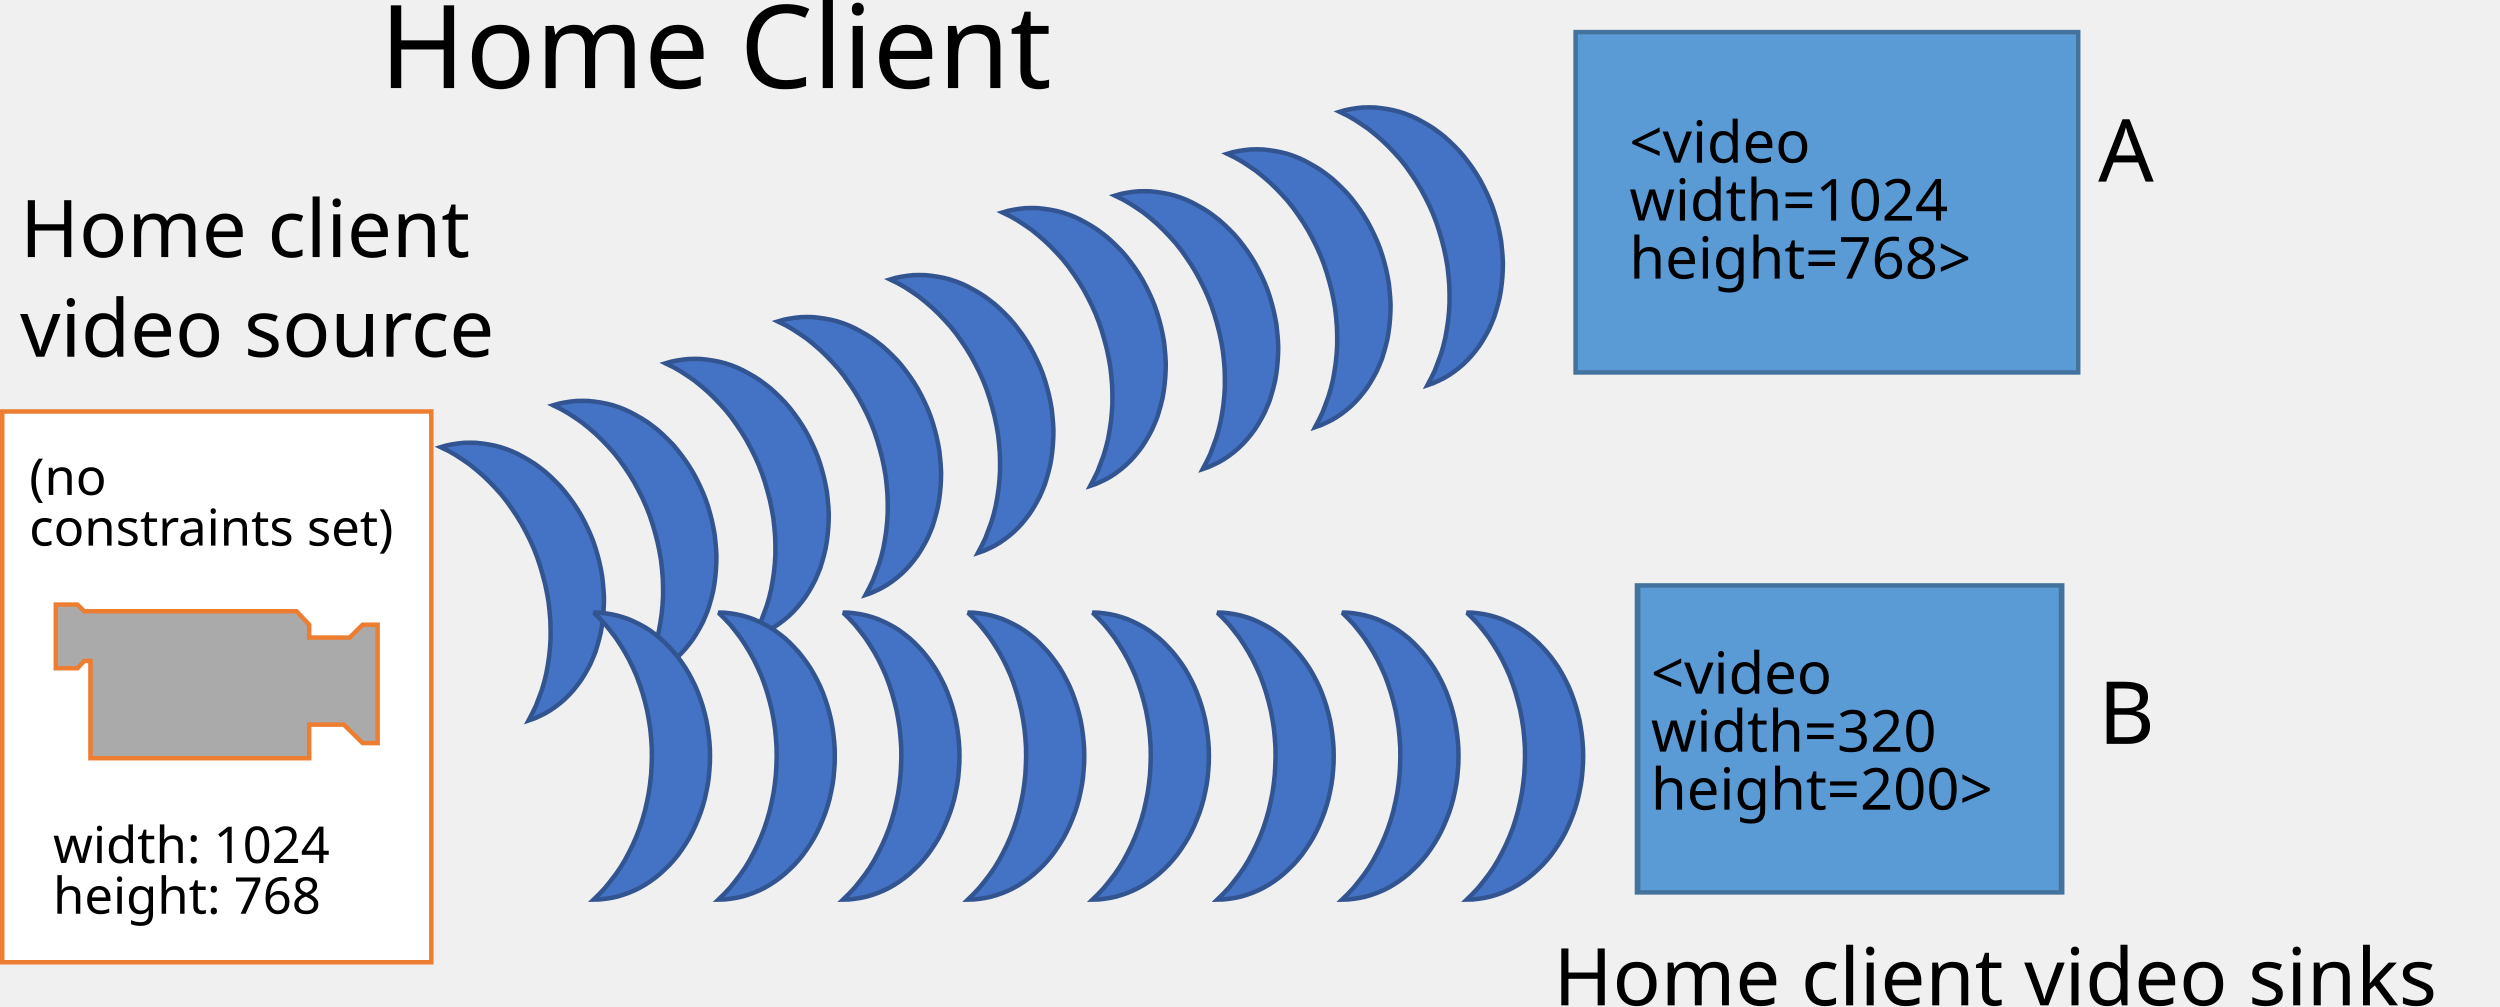
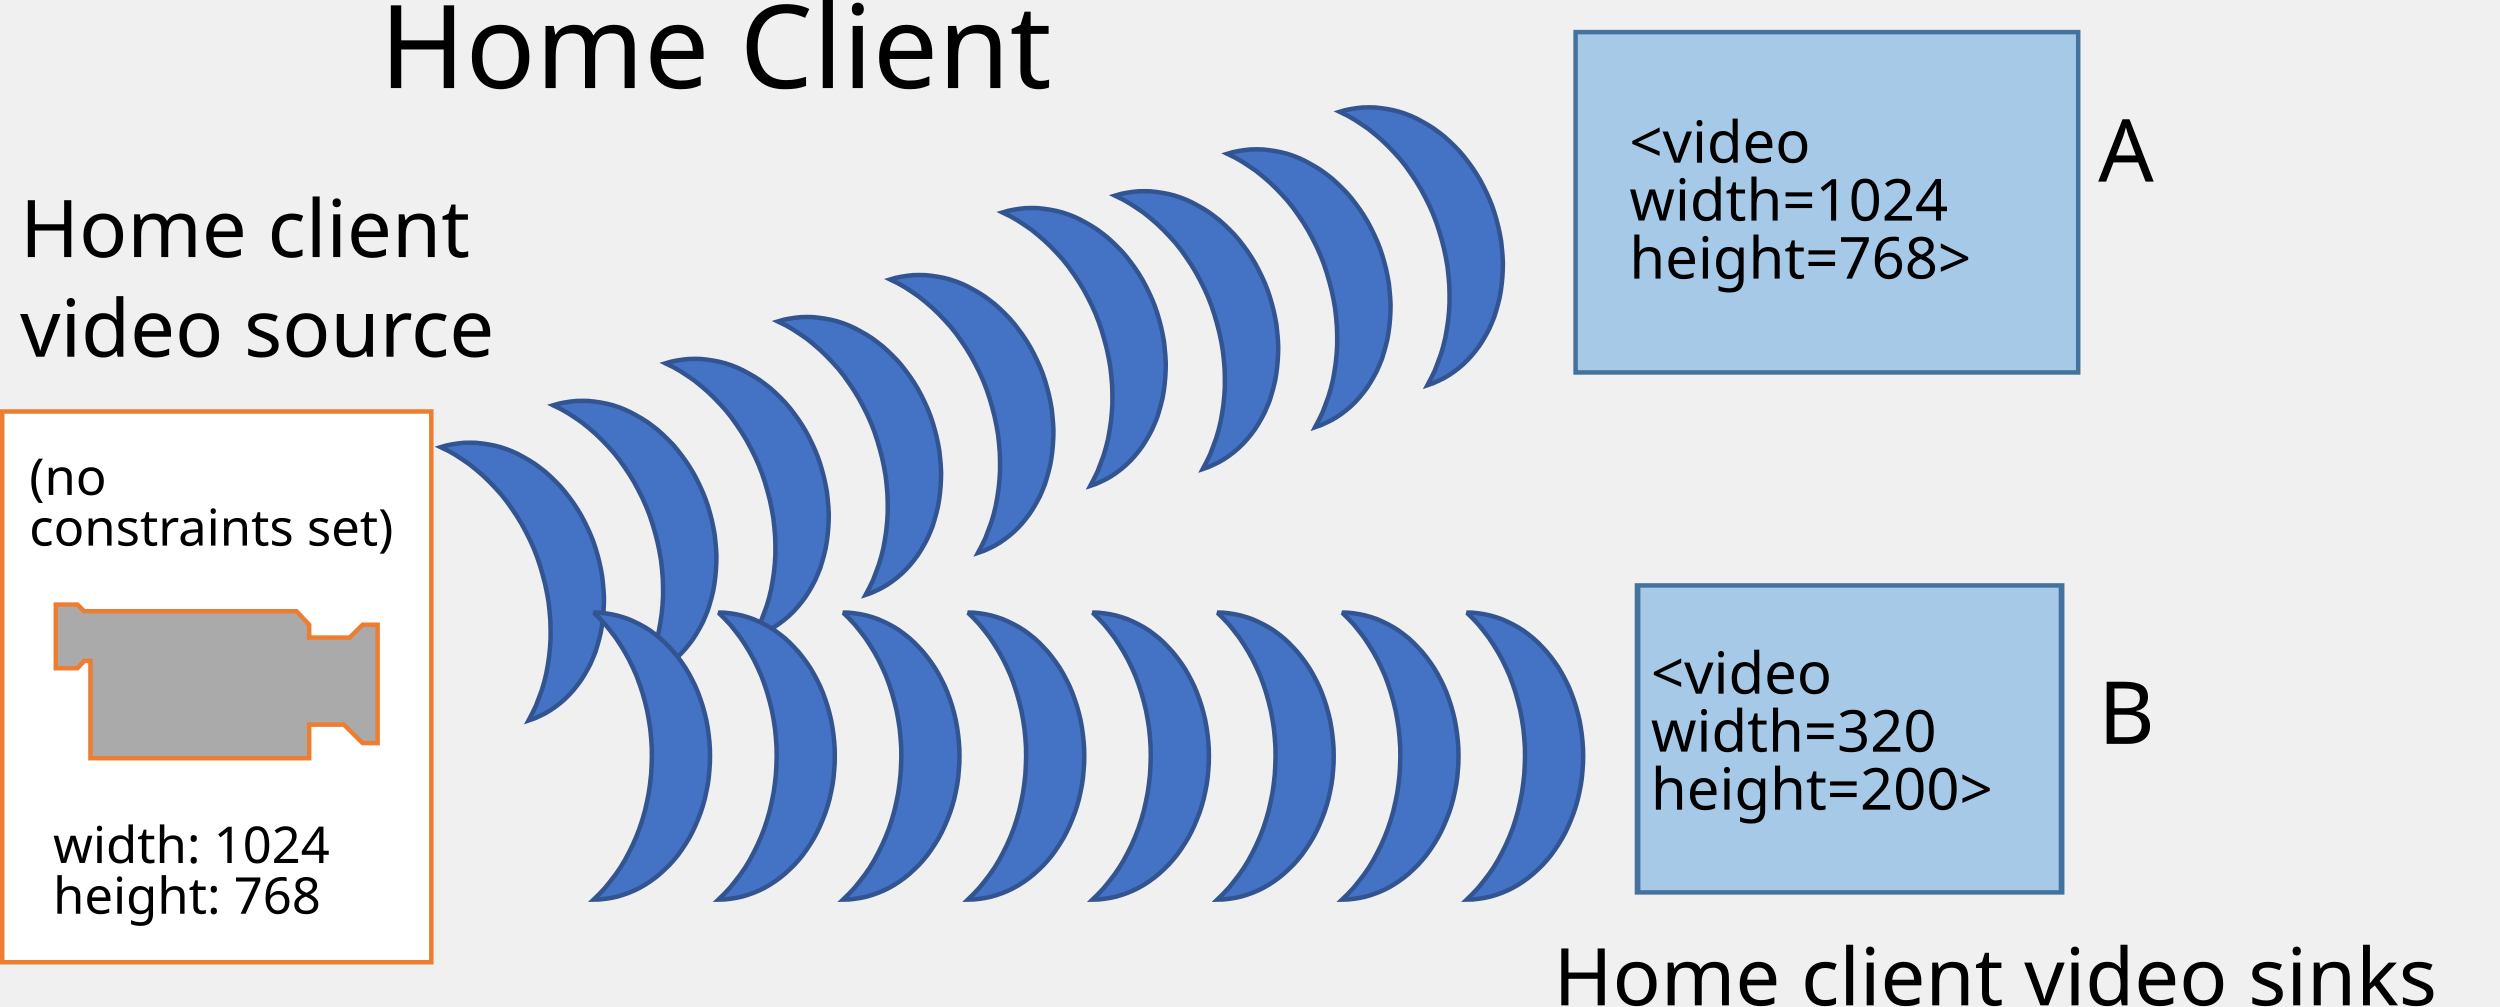
<svg xmlns="http://www.w3.org/2000/svg" width="689.926" height="277.76" id="svg2" version="1.1">
  <defs id="defs4">
    <clipPath id="a">
      <path d="M 0,0 H 33867 V 19050 H 0 z" id="path7" />
    </clipPath>
  </defs>
  <path style="fill:#ffffff" id="path15" d="M 0.62,113.556 H 119.027 v 151.995 H 0.62 V 113.556 z M 15.394,166.843 v 17.573 h 5.988 l 1.842,-2.02 h 1.736 v 26.856 h 60.373 v -9.283 h 9.566 l 5.173,5.102 h 4.145 v -32.666 h -4.145 l -3.578,3.543 h -11.16 v -3.543 l -3.508,-3.72 h -58.601 l -1.842,-1.842 h -5.988 z M 0.62,113.556 z M 119.027,265.551 z" />
  <path style="fill:#aaaaaa" id="path17" d="m 15.394,166.843 v 17.573 h 5.988 l 1.842,-2.02 h 1.736 v 26.856 h 60.373 v -9.283 h 9.566 l 5.173,5.102 h 4.145 v -32.666 h -4.145 l -3.578,3.543 h -11.16 v -3.543 l -3.508,-3.72 h -58.601 l -1.842,-1.842 h -5.988 z M 0.62,113.556 z M 119.027,265.551 z" />
  <path style="fill:none;stroke:#ed7d31;stroke-width:1.24" id="path19" d="m 15.394,166.843 h 5.988 l 1.842,1.842 h 58.601 l 3.508,3.72 v 3.543 h 11.16 l 3.578,-3.543 h 4.145 v 32.666 h -4.145 l -5.173,-5.102 h -9.566 v 9.283 h -60.373 v -26.856 h -1.736 l -1.842,2.02 h -5.988 v -17.573 z" />
  <path style="fill:none;stroke:#ed7d31;stroke-width:1.24" id="path21" d="M 0.62,113.556 H 119.027 v 151.995 H 0.62 v -151.995 z" />
  <g class="com.sun.star.drawing.CustomShape" id="g53" transform="matrix(0.03543,0,0,0.03543,-32.57789,-35.78159)">
-     <path d="m 13192,1260 h 3915 V 3911 H 13192 V 1260 z m 0,0 z m 3915,2651 z" id="path55" style="fill:#5b9bd5" />
+     <path d="m 13192,1260 h 3915 V 3911 H 13192 V 1260 z m 0,0 z m 3915,2651 z" id="path55" style="fill:#a7c9e8" />
    <path d="m 13192,1260 h 3915 V 3911 H 13192 V 1260 z" id="path57" style="fill:none;stroke:#43729d;stroke-width:35" />
  </g>
  <g class="com.sun.star.drawing.CustomShape" id="g87" transform="matrix(0.04500754,0,0,0.03543,-163.3352,-35.78159)">
-     <path d="m 13670,5570 h 2600 V 7961 H 13670 V 5570 z m 0,0 z m 2600,2391 z" id="path89" style="fill:#5b9bd5" />
+     <path d="m 13670,5570 h 2600 V 7961 H 13670 V 5570 z m 0,0 z m 2600,2391 z" id="path89" style="fill:#a7c9e8" />
    <path d="m 13670,5570 h 2600 V 7961 H 13670 V 5570 z" id="path91" style="fill:none;stroke:#43729d;stroke-width:35" />
  </g>
  <g class="com.sun.star.drawing.CustomShape" id="g121" transform="matrix(0.03543,0,0,0.03543,-32.57789,-35.78159)">
    <path d="m 4352,4493 44,-13 45,-9 45,-7 47,-5 47,-1 47,1 46,5 48,7 47,9 47,12 46,15 46,18 46,21 44,24 44,25 44,28 42,31 41,32 40,36 38,37 38,39 35,41 34,44 32,44 31,47 29,48 26,49 25,51 23,51 21,53 18,53 16,55 14,54 12,56 10,55 6,57 5,55 3,56 -1,54 -3,56 -5,54 -7,54 -9,52 -13,53 -14,50 -15,49 -20,49 -20,46 -24,45 -25,43 -26,41 -30,40 -30,37 -33,36 -34,33 -35,30 -38,29 -38,26 -41,24 -41,20 -42,19 -44,15 30,-57 28,-58 23,-61 23,-62 19,-64 16,-66 12,-67 10,-67 7,-70 4,-69 v -71 l -2,-69 -6,-72 -8,-71 -12,-69 -15,-71 -18,-69 -20,-69 -23,-69 -26,-67 -29,-65 -32,-64 -34,-63 -37,-61 -39,-58 -41,-58 -43,-54 -46,-51 -48,-50 -49,-47 -51,-44 -52,-42 -54,-37 -55,-36 -56,-32 -58,-28 -2,-1 z M 5900,6345 z M 4352,4493 z" id="path123" style="fill:#4472c4" />
    <path d="m 4352,4493 44,-13 45,-9 45,-7 47,-5 47,-1 47,1 46,5 48,7 47,9 47,12 46,15 46,18 46,21 44,24 44,25 44,28 42,31 41,32 40,36 38,37 38,39 35,41 34,44 32,44 31,47 29,48 26,49 25,51 23,51 21,53 18,53 16,55 14,54 12,56 10,55 6,57 5,55 3,56 -1,54 -3,56 -5,54 -7,54 -9,52 -13,53 -14,50 -15,49 -20,49 -20,46 -24,45 -25,43 -26,41 -30,40 -30,37 -33,36 -34,33 -35,30 -38,29 -38,26 -41,24 -41,20 -42,19 -44,15 30,-57 28,-58 23,-61 23,-62 19,-64 16,-66 12,-67 10,-67 7,-70 4,-69 v -71 l -2,-69 -6,-72 -8,-71 -12,-69 -15,-71 -18,-69 -20,-69 -23,-69 -26,-67 -29,-65 -32,-64 -34,-63 -37,-61 -39,-58 -41,-58 -43,-54 -46,-51 -48,-50 -49,-47 -51,-44 -52,-42 -54,-37 -55,-36 -56,-32 -58,-28 -2,-1 z" id="path125" style="fill:none;stroke:#325490;stroke-width:35" />
  </g>
  <g class="com.sun.star.drawing.CustomShape" id="g127" transform="matrix(0.03543,0,0,0.03543,-32.57789,-35.78159)">
    <path d="m 5228,4167 44,-13 45,-9 45,-7 47,-5 47,-1 47,1 46,5 48,7 47,9 47,12 46,15 46,18 46,21 44,24 44,25 44,28 42,31 41,32 40,36 38,37 38,39 35,41 34,44 32,44 31,47 29,48 26,49 25,51 23,51 21,53 18,53 16,55 14,54 12,56 10,55 6,57 5,55 3,56 -1,54 -3,56 -5,54 -7,54 -9,52 -13,53 -14,50 -15,49 -20,49 -20,46 -24,45 -25,43 -26,41 -30,40 -30,37 -33,36 -34,33 -35,30 -38,29 -38,26 -41,24 -41,20 -42,19 -44,15 30,-57 28,-58 23,-61 23,-62 19,-64 16,-66 12,-67 10,-67 7,-70 4,-69 v -71 l -2,-69 -6,-72 -8,-71 -12,-69 -15,-71 -18,-69 -20,-69 -23,-69 -26,-67 -29,-65 -32,-64 -34,-63 -37,-61 -39,-58 -41,-58 -43,-54 -46,-51 -48,-50 -49,-47 -51,-44 -52,-42 -54,-37 -55,-36 -56,-32 -58,-28 -2,-1 z M 6776,6019 z M 5228,4167 z" id="path129" style="fill:#4472c4" />
    <path d="m 5228,4167 44,-13 45,-9 45,-7 47,-5 47,-1 47,1 46,5 48,7 47,9 47,12 46,15 46,18 46,21 44,24 44,25 44,28 42,31 41,32 40,36 38,37 38,39 35,41 34,44 32,44 31,47 29,48 26,49 25,51 23,51 21,53 18,53 16,55 14,54 12,56 10,55 6,57 5,55 3,56 -1,54 -3,56 -5,54 -7,54 -9,52 -13,53 -14,50 -15,49 -20,49 -20,46 -24,45 -25,43 -26,41 -30,40 -30,37 -33,36 -34,33 -35,30 -38,29 -38,26 -41,24 -41,20 -42,19 -44,15 30,-57 28,-58 23,-61 23,-62 19,-64 16,-66 12,-67 10,-67 7,-70 4,-69 v -71 l -2,-69 -6,-72 -8,-71 -12,-69 -15,-71 -18,-69 -20,-69 -23,-69 -26,-67 -29,-65 -32,-64 -34,-63 -37,-61 -39,-58 -41,-58 -43,-54 -46,-51 -48,-50 -49,-47 -51,-44 -52,-42 -54,-37 -55,-36 -56,-32 -58,-28 -2,-1 z" id="path131" style="fill:none;stroke:#325490;stroke-width:35" />
  </g>
  <g class="com.sun.star.drawing.CustomShape" id="g133" transform="matrix(0.03543,0,0,0.03543,-32.57789,-35.78159)">
    <path d="m 6103,3840 44,-13 45,-9 45,-7 47,-5 47,-1 47,1 46,5 48,7 47,9 47,12 46,15 46,18 46,21 44,24 44,25 44,28 42,31 41,32 40,36 38,37 38,39 35,41 34,44 32,44 31,47 29,48 26,49 25,51 23,51 21,53 18,53 16,55 14,54 12,56 10,55 6,57 5,55 3,56 -1,54 -3,56 -5,54 -7,54 -9,52 -13,53 -14,50 -15,49 -20,49 -20,46 -24,45 -25,43 -26,41 -30,40 -30,37 -33,36 -34,33 -35,30 -38,29 -38,26 -41,24 -41,20 -42,19 -44,15 30,-57 28,-58 23,-61 23,-62 19,-64 16,-66 12,-67 10,-67 7,-70 4,-69 v -71 l -2,-69 -6,-72 -8,-71 -12,-69 -15,-71 -18,-69 -20,-69 -23,-69 -26,-67 -29,-65 -32,-64 -34,-63 -37,-61 -39,-58 -41,-58 -43,-54 -46,-51 -48,-50 -49,-47 -51,-44 -52,-42 -54,-37 -55,-36 -56,-32 -58,-28 -2,-1 z M 7651,5692 z M 6103,3840 z" id="path135" style="fill:#4472c4" />
    <path d="m 6103,3840 44,-13 45,-9 45,-7 47,-5 47,-1 47,1 46,5 48,7 47,9 47,12 46,15 46,18 46,21 44,24 44,25 44,28 42,31 41,32 40,36 38,37 38,39 35,41 34,44 32,44 31,47 29,48 26,49 25,51 23,51 21,53 18,53 16,55 14,54 12,56 10,55 6,57 5,55 3,56 -1,54 -3,56 -5,54 -7,54 -9,52 -13,53 -14,50 -15,49 -20,49 -20,46 -24,45 -25,43 -26,41 -30,40 -30,37 -33,36 -34,33 -35,30 -38,29 -38,26 -41,24 -41,20 -42,19 -44,15 30,-57 28,-58 23,-61 23,-62 19,-64 16,-66 12,-67 10,-67 7,-70 4,-69 v -71 l -2,-69 -6,-72 -8,-71 -12,-69 -15,-71 -18,-69 -20,-69 -23,-69 -26,-67 -29,-65 -32,-64 -34,-63 -37,-61 -39,-58 -41,-58 -43,-54 -46,-51 -48,-50 -49,-47 -51,-44 -52,-42 -54,-37 -55,-36 -56,-32 -58,-28 -2,-1 z" id="path137" style="fill:none;stroke:#325490;stroke-width:35" />
  </g>
  <g class="com.sun.star.drawing.CustomShape" id="g139" transform="matrix(0.03543,0,0,0.03543,-32.57789,-35.78159)">
    <path d="m 6978,3514 44,-13 45,-9 45,-7 47,-5 47,-1 47,1 46,5 48,7 47,9 47,12 46,15 46,18 46,21 44,24 44,25 44,28 42,31 41,32 40,36 38,37 38,39 35,41 34,44 32,44 31,47 29,48 26,49 25,51 23,51 21,53 18,53 16,55 14,54 12,56 10,55 6,57 5,55 3,56 -1,54 -3,56 -5,54 -7,54 -9,52 -13,53 -14,50 -15,49 -20,49 -20,46 -24,45 -25,43 -26,41 -30,40 -30,37 -33,36 -34,33 -35,30 -38,29 -38,26 -41,24 -41,20 -42,19 -44,15 30,-57 28,-58 23,-61 23,-62 19,-64 16,-66 12,-67 10,-67 7,-70 4,-69 v -71 l -2,-69 -6,-72 -8,-71 -12,-69 -15,-71 -18,-69 -20,-69 -23,-69 -26,-67 -29,-65 -32,-64 -34,-63 -37,-61 -39,-58 -41,-58 -43,-54 -46,-51 -48,-50 -49,-47 -51,-44 -52,-42 -54,-37 -55,-36 -56,-32 -58,-28 -2,-1 z M 8526,5366 z M 6978,3514 z" id="path141" style="fill:#4472c4" />
    <path d="m 6978,3514 44,-13 45,-9 45,-7 47,-5 47,-1 47,1 46,5 48,7 47,9 47,12 46,15 46,18 46,21 44,24 44,25 44,28 42,31 41,32 40,36 38,37 38,39 35,41 34,44 32,44 31,47 29,48 26,49 25,51 23,51 21,53 18,53 16,55 14,54 12,56 10,55 6,57 5,55 3,56 -1,54 -3,56 -5,54 -7,54 -9,52 -13,53 -14,50 -15,49 -20,49 -20,46 -24,45 -25,43 -26,41 -30,40 -30,37 -33,36 -34,33 -35,30 -38,29 -38,26 -41,24 -41,20 -42,19 -44,15 30,-57 28,-58 23,-61 23,-62 19,-64 16,-66 12,-67 10,-67 7,-70 4,-69 v -71 l -2,-69 -6,-72 -8,-71 -12,-69 -15,-71 -18,-69 -20,-69 -23,-69 -26,-67 -29,-65 -32,-64 -34,-63 -37,-61 -39,-58 -41,-58 -43,-54 -46,-51 -48,-50 -49,-47 -51,-44 -52,-42 -54,-37 -55,-36 -56,-32 -58,-28 -2,-1 z" id="path143" style="fill:none;stroke:#325490;stroke-width:35" />
  </g>
  <g class="com.sun.star.drawing.CustomShape" id="g145" transform="matrix(0.03543,0,0,0.03543,-32.57789,-35.78159)">
    <path d="m 7853,3187 44,-13 45,-9 45,-7 47,-5 47,-1 47,1 46,5 48,7 47,9 47,12 46,15 46,18 46,21 44,24 44,25 44,28 42,31 41,32 40,36 38,37 38,39 35,41 34,44 32,44 31,47 29,48 26,49 25,51 23,51 21,53 18,53 16,55 14,54 12,56 10,55 6,57 5,55 3,56 -1,54 -3,56 -5,54 -7,54 -9,52 -13,53 -14,50 -15,49 -20,49 -20,46 -24,45 -25,43 -26,41 -30,40 -30,37 -33,36 -34,33 -35,30 -38,29 -38,26 -41,24 -41,20 -42,19 -44,15 30,-57 28,-58 23,-61 23,-62 19,-64 16,-66 12,-67 10,-67 7,-70 4,-69 v -71 l -2,-69 -6,-72 -8,-71 -12,-69 -15,-71 -18,-69 -20,-69 -23,-69 -26,-67 -29,-65 -32,-64 -34,-63 -37,-61 -39,-58 -41,-58 -43,-54 -46,-51 -48,-50 -49,-47 -51,-44 -52,-42 -54,-37 -55,-36 -56,-32 -58,-28 -2,-1 z M 9401,5039 z M 7853,3187 z" id="path147" style="fill:#4472c4" />
    <path d="m 7853,3187 44,-13 45,-9 45,-7 47,-5 47,-1 47,1 46,5 48,7 47,9 47,12 46,15 46,18 46,21 44,24 44,25 44,28 42,31 41,32 40,36 38,37 38,39 35,41 34,44 32,44 31,47 29,48 26,49 25,51 23,51 21,53 18,53 16,55 14,54 12,56 10,55 6,57 5,55 3,56 -1,54 -3,56 -5,54 -7,54 -9,52 -13,53 -14,50 -15,49 -20,49 -20,46 -24,45 -25,43 -26,41 -30,40 -30,37 -33,36 -34,33 -35,30 -38,29 -38,26 -41,24 -41,20 -42,19 -44,15 30,-57 28,-58 23,-61 23,-62 19,-64 16,-66 12,-67 10,-67 7,-70 4,-69 v -71 l -2,-69 -6,-72 -8,-71 -12,-69 -15,-71 -18,-69 -20,-69 -23,-69 -26,-67 -29,-65 -32,-64 -34,-63 -37,-61 -39,-58 -41,-58 -43,-54 -46,-51 -48,-50 -49,-47 -51,-44 -52,-42 -54,-37 -55,-36 -56,-32 -58,-28 -2,-1 z" id="path149" style="fill:none;stroke:#325490;stroke-width:35" />
  </g>
  <g class="com.sun.star.drawing.CustomShape" id="g151" transform="matrix(0.03543,0,0,0.03543,-32.57789,-35.78159)">
    <path d="m 8728,2665 44,-13 45,-9 45,-7 47,-5 47,-1 47,1 46,5 48,7 47,9 47,12 46,15 46,18 46,21 44,24 44,25 44,28 42,31 41,32 40,36 38,37 38,39 35,41 34,44 32,44 31,47 29,48 26,49 25,51 23,51 21,53 18,53 16,55 14,54 12,56 10,55 6,57 5,55 3,56 -1,54 -3,56 -5,54 -7,54 -9,52 -13,53 -14,50 -15,49 -20,49 -20,46 -24,45 -25,43 -26,41 -30,40 -30,37 -33,36 -34,33 -35,30 -38,29 -38,26 -41,24 -41,20 -42,19 -44,15 30,-57 28,-58 23,-61 23,-62 19,-64 16,-66 12,-67 10,-67 7,-70 4,-69 v -71 l -2,-69 -6,-72 -8,-71 -12,-69 -15,-71 -18,-69 -20,-69 -23,-69 -26,-67 -29,-65 -32,-64 -34,-63 -37,-61 -39,-58 -41,-58 -43,-54 -46,-51 -48,-50 -49,-47 -51,-44 -52,-42 -54,-37 -55,-36 -56,-32 -58,-28 -2,-1 z m 1548,1852 z M 8728,2665 z" id="path153" style="fill:#4472c4" />
    <path d="m 8728,2665 44,-13 45,-9 45,-7 47,-5 47,-1 47,1 46,5 48,7 47,9 47,12 46,15 46,18 46,21 44,24 44,25 44,28 42,31 41,32 40,36 38,37 38,39 35,41 34,44 32,44 31,47 29,48 26,49 25,51 23,51 21,53 18,53 16,55 14,54 12,56 10,55 6,57 5,55 3,56 -1,54 -3,56 -5,54 -7,54 -9,52 -13,53 -14,50 -15,49 -20,49 -20,46 -24,45 -25,43 -26,41 -30,40 -30,37 -33,36 -34,33 -35,30 -38,29 -38,26 -41,24 -41,20 -42,19 -44,15 30,-57 28,-58 23,-61 23,-62 19,-64 16,-66 12,-67 10,-67 7,-70 4,-69 v -71 l -2,-69 -6,-72 -8,-71 -12,-69 -15,-71 -18,-69 -20,-69 -23,-69 -26,-67 -29,-65 -32,-64 -34,-63 -37,-61 -39,-58 -41,-58 -43,-54 -46,-51 -48,-50 -49,-47 -51,-44 -52,-42 -54,-37 -55,-36 -56,-32 -58,-28 -2,-1 z" id="path155" style="fill:none;stroke:#325490;stroke-width:35" />
  </g>
  <g class="com.sun.star.drawing.CustomShape" id="g157" transform="matrix(0.03543,0,0,0.03543,-32.57789,-35.78159)">
    <path d="m 9604,2534 44,-13 45,-9 45,-7 47,-5 47,-1 47,1 46,5 48,7 47,9 47,12 46,15 46,18 46,21 44,24 44,25 44,28 42,31 41,32 40,36 38,37 38,39 35,41 34,44 32,44 31,47 29,48 26,49 25,51 23,51 21,53 18,53 16,55 14,54 12,56 10,55 6,57 5,55 3,56 -1,54 -3,56 -5,54 -7,54 -9,52 -13,53 -14,50 -15,49 -20,49 -20,46 -24,45 -25,43 -26,41 -30,40 -30,37 -33,36 -34,33 -35,30 -38,29 -38,26 -41,24 -41,20 -42,19 -44,15 30,-57 28,-58 23,-61 23,-62 19,-64 16,-66 12,-67 10,-67 7,-70 4,-69 v -71 l -2,-69 -6,-72 -8,-71 -12,-69 -15,-71 -18,-69 -20,-69 -23,-69 -26,-67 -29,-65 -32,-64 -34,-63 -37,-61 -39,-58 -41,-58 -43,-54 -46,-51 -48,-50 -49,-47 -51,-44 -52,-42 -54,-37 -55,-36 -56,-32 -58,-28 -2,-1 z m 1548,1852 z M 9604,2534 z" id="path159" style="fill:#4472c4" />
    <path d="m 9604,2534 44,-13 45,-9 45,-7 47,-5 47,-1 47,1 46,5 48,7 47,9 47,12 46,15 46,18 46,21 44,24 44,25 44,28 42,31 41,32 40,36 38,37 38,39 35,41 34,44 32,44 31,47 29,48 26,49 25,51 23,51 21,53 18,53 16,55 14,54 12,56 10,55 6,57 5,55 3,56 -1,54 -3,56 -5,54 -7,54 -9,52 -13,53 -14,50 -15,49 -20,49 -20,46 -24,45 -25,43 -26,41 -30,40 -30,37 -33,36 -34,33 -35,30 -38,29 -38,26 -41,24 -41,20 -42,19 -44,15 30,-57 28,-58 23,-61 23,-62 19,-64 16,-66 12,-67 10,-67 7,-70 4,-69 v -71 l -2,-69 -6,-72 -8,-71 -12,-69 -15,-71 -18,-69 -20,-69 -23,-69 -26,-67 -29,-65 -32,-64 -34,-63 -37,-61 -39,-58 -41,-58 -43,-54 -46,-51 -48,-50 -49,-47 -51,-44 -52,-42 -54,-37 -55,-36 -56,-32 -58,-28 -2,-1 z" id="path161" style="fill:none;stroke:#325490;stroke-width:35" />
  </g>
  <g class="com.sun.star.drawing.CustomShape" id="g163" transform="matrix(0.03543,0,0,0.03543,-32.57789,-35.78159)">
    <path d="m 10479,2208 44,-13 45,-9 45,-7 47,-5 47,-1 47,1 46,5 48,7 47,9 47,12 46,15 46,18 46,21 44,24 44,25 44,28 42,31 41,32 40,36 38,37 38,39 35,41 34,44 32,44 31,47 29,48 26,49 25,51 23,51 21,53 18,53 16,55 14,54 12,56 10,55 6,57 5,55 3,56 -1,54 -3,56 -5,54 -7,54 -9,52 -13,53 -14,50 -15,49 -20,49 -20,46 -24,45 -25,43 -26,41 -30,40 -30,37 -33,36 -34,33 -35,30 -38,29 -38,26 -41,24 -41,20 -42,19 -44,15 30,-57 28,-58 23,-61 23,-62 19,-64 16,-66 12,-67 10,-67 7,-70 4,-69 v -71 l -2,-69 -6,-72 -8,-71 -12,-69 -15,-71 -18,-69 -20,-69 -23,-69 -26,-67 -29,-65 -32,-64 -34,-63 -37,-61 -39,-58 -41,-58 -43,-54 -46,-51 -48,-50 -49,-47 -51,-44 -52,-42 -54,-37 -55,-36 -56,-32 -58,-28 -2,-1 z m 1548,1852 z M 10479,2208 z" id="path165" style="fill:#4472c4" />
    <path d="m 10479,2208 44,-13 45,-9 45,-7 47,-5 47,-1 47,1 46,5 48,7 47,9 47,12 46,15 46,18 46,21 44,24 44,25 44,28 42,31 41,32 40,36 38,37 38,39 35,41 34,44 32,44 31,47 29,48 26,49 25,51 23,51 21,53 18,53 16,55 14,54 12,56 10,55 6,57 5,55 3,56 -1,54 -3,56 -5,54 -7,54 -9,52 -13,53 -14,50 -15,49 -20,49 -20,46 -24,45 -25,43 -26,41 -30,40 -30,37 -33,36 -34,33 -35,30 -38,29 -38,26 -41,24 -41,20 -42,19 -44,15 30,-57 28,-58 23,-61 23,-62 19,-64 16,-66 12,-67 10,-67 7,-70 4,-69 v -71 l -2,-69 -6,-72 -8,-71 -12,-69 -15,-71 -18,-69 -20,-69 -23,-69 -26,-67 -29,-65 -32,-64 -34,-63 -37,-61 -39,-58 -41,-58 -43,-54 -46,-51 -48,-50 -49,-47 -51,-44 -52,-42 -54,-37 -55,-36 -56,-32 -58,-28 -2,-1 z" id="path167" style="fill:none;stroke:#325490;stroke-width:35" />
  </g>
  <g class="com.sun.star.drawing.CustomShape" id="g169" transform="matrix(0.03543,0,0,0.03543,-32.57789,-35.78159)">
    <path d="m 11354,1881 44,-13 45,-9 45,-7 47,-5 47,-1 47,1 46,5 48,7 47,9 47,12 46,15 46,18 46,21 44,24 44,25 44,28 42,31 41,32 40,36 38,37 38,39 35,41 34,44 32,44 31,47 29,48 26,49 25,51 23,51 21,53 18,53 16,55 14,54 12,56 10,55 6,57 5,55 3,56 -1,54 -3,56 -5,54 -7,54 -9,52 -13,53 -14,50 -15,49 -20,49 -20,46 -24,45 -25,43 -26,41 -30,40 -30,37 -33,36 -34,33 -35,30 -38,29 -38,26 -41,24 -41,20 -42,19 -44,15 30,-57 28,-58 23,-61 23,-62 19,-64 16,-66 12,-67 10,-67 7,-70 4,-69 v -71 l -2,-69 -6,-72 -8,-71 -12,-69 -15,-71 -18,-69 -20,-69 -23,-69 -26,-67 -29,-65 -32,-64 -34,-63 -37,-61 -39,-58 -41,-58 -43,-54 -46,-51 -48,-50 -49,-47 -51,-44 -52,-42 -54,-37 -55,-36 -56,-32 -58,-28 -2,-1 z m 1548,1852 z M 11354,1881 z" id="path171" style="fill:#4472c4" />
    <path d="m 11354,1881 44,-13 45,-9 45,-7 47,-5 47,-1 47,1 46,5 48,7 47,9 47,12 46,15 46,18 46,21 44,24 44,25 44,28 42,31 41,32 40,36 38,37 38,39 35,41 34,44 32,44 31,47 29,48 26,49 25,51 23,51 21,53 18,53 16,55 14,54 12,56 10,55 6,57 5,55 3,56 -1,54 -3,56 -5,54 -7,54 -9,52 -13,53 -14,50 -15,49 -20,49 -20,46 -24,45 -25,43 -26,41 -30,40 -30,37 -33,36 -34,33 -35,30 -38,29 -38,26 -41,24 -41,20 -42,19 -44,15 30,-57 28,-58 23,-61 23,-62 19,-64 16,-66 12,-67 10,-67 7,-70 4,-69 v -71 l -2,-69 -6,-72 -8,-71 -12,-69 -15,-71 -18,-69 -20,-69 -23,-69 -26,-67 -29,-65 -32,-64 -34,-63 -37,-61 -39,-58 -41,-58 -43,-54 -46,-51 -48,-50 -49,-47 -51,-44 -52,-42 -54,-37 -55,-36 -56,-32 -58,-28 -2,-1 z" id="path173" style="fill:none;stroke:#325490;stroke-width:35" />
  </g>
  <g class="com.sun.star.drawing.CustomShape" id="g175" transform="matrix(0.03543,0,0,0.03543,-32.57789,-35.78159)">
    <path d="m 5542,5781 46,1 46,5 45,7 46,10 45,13 44,15 43,19 43,21 42,23 41,26 39,29 39,31 37,34 35,36 34,37 33,41 31,42 29,43 27,46 25,47 24,49 21,50 19,52 17,52 15,54 13,54 10,55 8,56 6,56 4,57 1,56 -1,57 -4,56 -5,57 -8,55 -11,56 -12,54 -15,54 -17,52 -20,52 -21,50 -23,49 -25,47 -28,46 -29,44 -30,42 -33,40 -34,38 -36,35 -37,34 -38,31 -40,29 -40,26 -42,24 -43,21 -43,18 -45,16 -44,13 -46,10 -45,7 -46,5 -46,1 46,-45 44,-47 41,-51 40,-52 38,-55 35,-58 32,-60 30,-61 28,-64 25,-65 22,-67 19,-67 16,-70 14,-70 10,-70 8,-72 4,-71 2,-72 -1,-72 -5,-72 -7,-71 -11,-71 -13,-70 -17,-69 -19,-68 -22,-67 -24,-65 -28,-63 -30,-62 -33,-60 -35,-57 -37,-56 -40,-52 -41,-51 -44,-47 -46,-45 -2,-1 z m 908,2236 z M 5542,5781 z" id="path177" style="fill:#4472c4" />
    <path d="m 5542,5781 46,1 46,5 45,7 46,10 45,13 44,15 43,19 43,21 42,23 41,26 39,29 39,31 37,34 35,36 34,37 33,41 31,42 29,43 27,46 25,47 24,49 21,50 19,52 17,52 15,54 13,54 10,55 8,56 6,56 4,57 1,56 -1,57 -4,56 -5,57 -8,55 -11,56 -12,54 -15,54 -17,52 -20,52 -21,50 -23,49 -25,47 -28,46 -29,44 -30,42 -33,40 -34,38 -36,35 -37,34 -38,31 -40,29 -40,26 -42,24 -43,21 -43,18 -45,16 -44,13 -46,10 -45,7 -46,5 -46,1 46,-45 44,-47 41,-51 40,-52 38,-55 35,-58 32,-60 30,-61 28,-64 25,-65 22,-67 19,-67 16,-70 14,-70 10,-70 8,-72 4,-71 2,-72 -1,-72 -5,-72 -7,-71 -11,-71 -13,-70 -17,-69 -19,-68 -22,-67 -24,-65 -28,-63 -30,-62 -33,-60 -35,-57 -37,-56 -40,-52 -41,-51 -44,-47 -46,-45 -2,-1 z" id="path179" style="fill:none;stroke:#325490;stroke-width:35" />
  </g>
  <g class="com.sun.star.drawing.CustomShape" id="g181" transform="matrix(0.03543,0,0,0.03543,-32.57789,-35.78159)">
    <path d="m 6514,5781 46,1 46,5 45,7 46,10 45,13 44,15 43,19 43,21 42,23 41,26 39,29 39,31 37,34 35,36 34,37 33,41 31,42 29,43 27,46 25,47 24,49 21,50 19,52 17,52 15,54 13,54 10,55 8,56 6,56 4,57 1,56 -1,57 -4,56 -5,57 -8,55 -11,56 -12,54 -15,54 -17,52 -20,52 -21,50 -23,49 -25,47 -28,46 -29,44 -30,42 -33,40 -34,38 -36,35 -37,34 -38,31 -40,29 -40,26 -42,24 -43,21 -43,18 -45,16 -44,13 -46,10 -45,7 -46,5 -46,1 46,-45 44,-47 41,-51 40,-52 38,-55 35,-58 32,-60 30,-61 28,-64 25,-65 22,-67 19,-67 16,-70 14,-70 10,-70 8,-72 4,-71 2,-72 -1,-72 -5,-72 -7,-71 -11,-71 -13,-70 -17,-69 -19,-68 -22,-67 -24,-65 -28,-63 -30,-62 -33,-60 -35,-57 -37,-56 -40,-52 -41,-51 -44,-47 -46,-45 -2,-1 z m 908,2236 z M 6514,5781 z" id="path183" style="fill:#4472c4" />
    <path d="m 6514,5781 46,1 46,5 45,7 46,10 45,13 44,15 43,19 43,21 42,23 41,26 39,29 39,31 37,34 35,36 34,37 33,41 31,42 29,43 27,46 25,47 24,49 21,50 19,52 17,52 15,54 13,54 10,55 8,56 6,56 4,57 1,56 -1,57 -4,56 -5,57 -8,55 -11,56 -12,54 -15,54 -17,52 -20,52 -21,50 -23,49 -25,47 -28,46 -29,44 -30,42 -33,40 -34,38 -36,35 -37,34 -38,31 -40,29 -40,26 -42,24 -43,21 -43,18 -45,16 -44,13 -46,10 -45,7 -46,5 -46,1 46,-45 44,-47 41,-51 40,-52 38,-55 35,-58 32,-60 30,-61 28,-64 25,-65 22,-67 19,-67 16,-70 14,-70 10,-70 8,-72 4,-71 2,-72 -1,-72 -5,-72 -7,-71 -11,-71 -13,-70 -17,-69 -19,-68 -22,-67 -24,-65 -28,-63 -30,-62 -33,-60 -35,-57 -37,-56 -40,-52 -41,-51 -44,-47 -46,-45 -2,-1 z" id="path185" style="fill:none;stroke:#325490;stroke-width:35" />
  </g>
  <g class="com.sun.star.drawing.CustomShape" id="g187" transform="matrix(0.03543,0,0,0.03543,-32.57789,-35.78159)">
    <path d="m 7485,5781 46,1 46,5 45,7 46,10 45,13 44,15 43,19 43,21 42,23 41,26 39,29 39,31 37,34 35,36 34,37 33,41 31,42 29,43 27,46 25,47 24,49 21,50 19,52 17,52 15,54 13,54 10,55 8,56 6,56 4,57 1,56 -1,57 -4,56 -5,57 -8,55 -11,56 -12,54 -15,54 -17,52 -20,52 -21,50 -23,49 -25,47 -28,46 -29,44 -30,42 -33,40 -34,38 -36,35 -37,34 -38,31 -40,29 -40,26 -42,24 -43,21 -43,18 -45,16 -44,13 -46,10 -45,7 -46,5 -46,1 46,-45 44,-47 41,-51 40,-52 38,-55 35,-58 32,-60 30,-61 28,-64 25,-65 22,-67 19,-67 16,-70 14,-70 10,-70 8,-72 4,-71 2,-72 -1,-72 -5,-72 -7,-71 -11,-71 -13,-70 -17,-69 -19,-68 -22,-67 -24,-65 -28,-63 -30,-62 -33,-60 -35,-57 -37,-56 -40,-52 -41,-51 -44,-47 -46,-45 -2,-1 z m 908,2236 z M 7485,5781 z" id="path189" style="fill:#4472c4" />
    <path d="m 7485,5781 46,1 46,5 45,7 46,10 45,13 44,15 43,19 43,21 42,23 41,26 39,29 39,31 37,34 35,36 34,37 33,41 31,42 29,43 27,46 25,47 24,49 21,50 19,52 17,52 15,54 13,54 10,55 8,56 6,56 4,57 1,56 -1,57 -4,56 -5,57 -8,55 -11,56 -12,54 -15,54 -17,52 -20,52 -21,50 -23,49 -25,47 -28,46 -29,44 -30,42 -33,40 -34,38 -36,35 -37,34 -38,31 -40,29 -40,26 -42,24 -43,21 -43,18 -45,16 -44,13 -46,10 -45,7 -46,5 -46,1 46,-45 44,-47 41,-51 40,-52 38,-55 35,-58 32,-60 30,-61 28,-64 25,-65 22,-67 19,-67 16,-70 14,-70 10,-70 8,-72 4,-71 2,-72 -1,-72 -5,-72 -7,-71 -11,-71 -13,-70 -17,-69 -19,-68 -22,-67 -24,-65 -28,-63 -30,-62 -33,-60 -35,-57 -37,-56 -40,-52 -41,-51 -44,-47 -46,-45 -2,-1 z" id="path191" style="fill:none;stroke:#325490;stroke-width:35" />
  </g>
  <g class="com.sun.star.drawing.CustomShape" id="g193" transform="matrix(0.03543,0,0,0.03543,-32.57789,-35.78159)">
    <path d="m 8457,5781 46,1 46,5 45,7 46,10 45,13 44,15 43,19 43,21 42,23 41,26 39,29 39,31 37,34 35,36 34,37 33,41 31,42 29,43 27,46 25,47 24,49 21,50 19,52 17,52 15,54 13,54 10,55 8,56 6,56 4,57 1,56 -1,57 -4,56 -5,57 -8,55 -11,56 -12,54 -15,54 -17,52 -20,52 -21,50 -23,49 -25,47 -28,46 -29,44 -30,42 -33,40 -34,38 -36,35 -37,34 -38,31 -40,29 -40,26 -42,24 -43,21 -43,18 -45,16 -44,13 -46,10 -45,7 -46,5 -46,1 46,-45 44,-47 41,-51 40,-52 38,-55 35,-58 32,-60 30,-61 28,-64 25,-65 22,-67 19,-67 16,-70 14,-70 10,-70 8,-72 4,-71 2,-72 -1,-72 -5,-72 -7,-71 -11,-71 -13,-70 -17,-69 -19,-68 -22,-67 -24,-65 -28,-63 -30,-62 -33,-60 -35,-57 -37,-56 -40,-52 -41,-51 -44,-47 -46,-45 -2,-1 z m 908,2236 z M 8457,5781 z" id="path195" style="fill:#4472c4" />
    <path d="m 8457,5781 46,1 46,5 45,7 46,10 45,13 44,15 43,19 43,21 42,23 41,26 39,29 39,31 37,34 35,36 34,37 33,41 31,42 29,43 27,46 25,47 24,49 21,50 19,52 17,52 15,54 13,54 10,55 8,56 6,56 4,57 1,56 -1,57 -4,56 -5,57 -8,55 -11,56 -12,54 -15,54 -17,52 -20,52 -21,50 -23,49 -25,47 -28,46 -29,44 -30,42 -33,40 -34,38 -36,35 -37,34 -38,31 -40,29 -40,26 -42,24 -43,21 -43,18 -45,16 -44,13 -46,10 -45,7 -46,5 -46,1 46,-45 44,-47 41,-51 40,-52 38,-55 35,-58 32,-60 30,-61 28,-64 25,-65 22,-67 19,-67 16,-70 14,-70 10,-70 8,-72 4,-71 2,-72 -1,-72 -5,-72 -7,-71 -11,-71 -13,-70 -17,-69 -19,-68 -22,-67 -24,-65 -28,-63 -30,-62 -33,-60 -35,-57 -37,-56 -40,-52 -41,-51 -44,-47 -46,-45 -2,-1 z" id="path197" style="fill:none;stroke:#325490;stroke-width:35" />
  </g>
  <g class="com.sun.star.drawing.CustomShape" id="g199" transform="matrix(0.03543,0,0,0.03543,-32.57789,-35.78159)">
    <path d="m 9428,5781 46,1 46,5 45,7 46,10 45,13 44,15 43,19 43,21 42,23 41,26 39,29 39,31 37,34 35,36 34,37 33,41 31,42 29,43 27,46 25,47 24,49 21,50 19,52 17,52 15,54 13,54 10,55 8,56 6,56 4,57 1,56 -1,57 -4,56 -5,57 -8,55 -11,56 -12,54 -15,54 -17,52 -20,52 -21,50 -23,49 -25,47 -28,46 -29,44 -30,42 -33,40 -34,38 -36,35 -37,34 -38,31 -40,29 -40,26 -42,24 -43,21 -43,18 -45,16 -44,13 -46,10 -45,7 -46,5 -46,1 46,-45 44,-47 41,-51 40,-52 38,-55 35,-58 32,-60 30,-61 28,-64 25,-65 22,-67 19,-67 16,-70 14,-70 10,-70 8,-72 4,-71 2,-72 -1,-72 -5,-72 -7,-71 -11,-71 -13,-70 -17,-69 -19,-68 -22,-67 -24,-65 -28,-63 -30,-62 -33,-60 -35,-57 -37,-56 -40,-52 -41,-51 -44,-47 -46,-45 -2,-1 z m 908,2236 z M 9428,5781 z" id="path201" style="fill:#4472c4" />
    <path d="m 9428,5781 46,1 46,5 45,7 46,10 45,13 44,15 43,19 43,21 42,23 41,26 39,29 39,31 37,34 35,36 34,37 33,41 31,42 29,43 27,46 25,47 24,49 21,50 19,52 17,52 15,54 13,54 10,55 8,56 6,56 4,57 1,56 -1,57 -4,56 -5,57 -8,55 -11,56 -12,54 -15,54 -17,52 -20,52 -21,50 -23,49 -25,47 -28,46 -29,44 -30,42 -33,40 -34,38 -36,35 -37,34 -38,31 -40,29 -40,26 -42,24 -43,21 -43,18 -45,16 -44,13 -46,10 -45,7 -46,5 -46,1 46,-45 44,-47 41,-51 40,-52 38,-55 35,-58 32,-60 30,-61 28,-64 25,-65 22,-67 19,-67 16,-70 14,-70 10,-70 8,-72 4,-71 2,-72 -1,-72 -5,-72 -7,-71 -11,-71 -13,-70 -17,-69 -19,-68 -22,-67 -24,-65 -28,-63 -30,-62 -33,-60 -35,-57 -37,-56 -40,-52 -41,-51 -44,-47 -46,-45 -2,-1 z" id="path203" style="fill:none;stroke:#325490;stroke-width:35" />
  </g>
  <g class="com.sun.star.drawing.CustomShape" id="g205" transform="matrix(0.03543,0,0,0.03543,-32.57789,-35.78159)">
    <path d="m 10400,5781 46,1 46,5 45,7 46,10 45,13 44,15 43,19 43,21 42,23 41,26 39,29 39,31 37,34 35,36 34,37 33,41 31,42 29,43 27,46 25,47 24,49 21,50 19,52 17,52 15,54 13,54 10,55 8,56 6,56 4,57 1,56 -1,57 -4,56 -5,57 -8,55 -11,56 -12,54 -15,54 -17,52 -20,52 -21,50 -23,49 -25,47 -28,46 -29,44 -30,42 -33,40 -34,38 -36,35 -37,34 -38,31 -40,29 -40,26 -42,24 -43,21 -43,18 -45,16 -44,13 -46,10 -45,7 -46,5 -46,1 46,-45 44,-47 41,-51 40,-52 38,-55 35,-58 32,-60 30,-61 28,-64 25,-65 22,-67 19,-67 16,-70 14,-70 10,-70 8,-72 4,-71 2,-72 -1,-72 -5,-72 -7,-71 -11,-71 -13,-70 -17,-69 -19,-68 -22,-67 -24,-65 -28,-63 -30,-62 -33,-60 -35,-57 -37,-56 -40,-52 -41,-51 -44,-47 -46,-45 -2,-1 z m 908,2236 z m -908,-2236 z" id="path207" style="fill:#4472c4" />
    <path d="m 10400,5781 46,1 46,5 45,7 46,10 45,13 44,15 43,19 43,21 42,23 41,26 39,29 39,31 37,34 35,36 34,37 33,41 31,42 29,43 27,46 25,47 24,49 21,50 19,52 17,52 15,54 13,54 10,55 8,56 6,56 4,57 1,56 -1,57 -4,56 -5,57 -8,55 -11,56 -12,54 -15,54 -17,52 -20,52 -21,50 -23,49 -25,47 -28,46 -29,44 -30,42 -33,40 -34,38 -36,35 -37,34 -38,31 -40,29 -40,26 -42,24 -43,21 -43,18 -45,16 -44,13 -46,10 -45,7 -46,5 -46,1 46,-45 44,-47 41,-51 40,-52 38,-55 35,-58 32,-60 30,-61 28,-64 25,-65 22,-67 19,-67 16,-70 14,-70 10,-70 8,-72 4,-71 2,-72 -1,-72 -5,-72 -7,-71 -11,-71 -13,-70 -17,-69 -19,-68 -22,-67 -24,-65 -28,-63 -30,-62 -33,-60 -35,-57 -37,-56 -40,-52 -41,-51 -44,-47 -46,-45 -2,-1 z" id="path209" style="fill:none;stroke:#325490;stroke-width:35" />
  </g>
  <g class="com.sun.star.drawing.CustomShape" id="g211" transform="matrix(0.03543,0,0,0.03543,-32.57789,-35.78159)">
    <path d="m 11372,5781 46,1 46,5 45,7 46,10 45,13 44,15 43,19 43,21 42,23 41,26 39,29 39,31 37,34 35,36 34,37 33,41 31,42 29,43 27,46 25,47 24,49 21,50 19,52 17,52 15,54 13,54 10,55 8,56 6,56 4,57 1,56 -1,57 -4,56 -5,57 -8,55 -11,56 -12,54 -15,54 -17,52 -20,52 -21,50 -23,49 -25,47 -28,46 -29,44 -30,42 -33,40 -34,38 -36,35 -37,34 -38,31 -40,29 -40,26 -42,24 -43,21 -43,18 -45,16 -44,13 -46,10 -45,7 -46,5 -46,1 46,-45 44,-47 41,-51 40,-52 38,-55 35,-58 32,-60 30,-61 28,-64 25,-65 22,-67 19,-67 16,-70 14,-70 10,-70 8,-72 4,-71 2,-72 -1,-72 -5,-72 -7,-71 -11,-71 -13,-70 -17,-69 -19,-68 -22,-67 -24,-65 -28,-63 -30,-62 -33,-60 -35,-57 -37,-56 -40,-52 -41,-51 -44,-47 -46,-45 -2,-1 z m 908,2236 z m -908,-2236 z" id="path213" style="fill:#4472c4" />
    <path d="m 11372,5781 46,1 46,5 45,7 46,10 45,13 44,15 43,19 43,21 42,23 41,26 39,29 39,31 37,34 35,36 34,37 33,41 31,42 29,43 27,46 25,47 24,49 21,50 19,52 17,52 15,54 13,54 10,55 8,56 6,56 4,57 1,56 -1,57 -4,56 -5,57 -8,55 -11,56 -12,54 -15,54 -17,52 -20,52 -21,50 -23,49 -25,47 -28,46 -29,44 -30,42 -33,40 -34,38 -36,35 -37,34 -38,31 -40,29 -40,26 -42,24 -43,21 -43,18 -45,16 -44,13 -46,10 -45,7 -46,5 -46,1 46,-45 44,-47 41,-51 40,-52 38,-55 35,-58 32,-60 30,-61 28,-64 25,-65 22,-67 19,-67 16,-70 14,-70 10,-70 8,-72 4,-71 2,-72 -1,-72 -5,-72 -7,-71 -11,-71 -13,-70 -17,-69 -19,-68 -22,-67 -24,-65 -28,-63 -30,-62 -33,-60 -35,-57 -37,-56 -40,-52 -41,-51 -44,-47 -46,-45 -2,-1 z" id="path215" style="fill:none;stroke:#325490;stroke-width:35" />
  </g>
  <g class="com.sun.star.drawing.CustomShape" id="g217" transform="matrix(0.03543,0,0,0.03543,-32.57789,-35.78159)">
    <path d="m 12343,5781 46,1 46,5 45,7 46,10 45,13 44,15 43,19 43,21 42,23 41,26 39,29 39,31 37,34 35,36 34,37 33,41 31,42 29,43 27,46 25,47 24,49 21,50 19,52 17,52 15,54 13,54 10,55 8,56 6,56 4,57 1,56 -1,57 -4,56 -5,57 -8,55 -11,56 -12,54 -15,54 -17,52 -20,52 -21,50 -23,49 -25,47 -28,46 -29,44 -30,42 -33,40 -34,38 -36,35 -37,34 -38,31 -40,29 -40,26 -42,24 -43,21 -43,18 -45,16 -44,13 -46,10 -45,7 -46,5 -46,1 46,-45 44,-47 41,-51 40,-52 38,-55 35,-58 32,-60 30,-61 28,-64 25,-65 22,-67 19,-67 16,-70 14,-70 10,-70 8,-72 4,-71 2,-72 -1,-72 -5,-72 -7,-71 -11,-71 -13,-70 -17,-69 -19,-68 -22,-67 -24,-65 -28,-63 -30,-62 -33,-60 -35,-57 -37,-56 -40,-52 -41,-51 -44,-47 -46,-45 -2,-1 z m 908,2236 z m -908,-2236 z" id="path219" style="fill:#4472c4" />
    <path d="m 12343,5781 46,1 46,5 45,7 46,10 45,13 44,15 43,19 43,21 42,23 41,26 39,29 39,31 37,34 35,36 34,37 33,41 31,42 29,43 27,46 25,47 24,49 21,50 19,52 17,52 15,54 13,54 10,55 8,56 6,56 4,57 1,56 -1,57 -4,56 -5,57 -8,55 -11,56 -12,54 -15,54 -17,52 -20,52 -21,50 -23,49 -25,47 -28,46 -29,44 -30,42 -33,40 -34,38 -36,35 -37,34 -38,31 -40,29 -40,26 -42,24 -43,21 -43,18 -45,16 -44,13 -46,10 -45,7 -46,5 -46,1 46,-45 44,-47 41,-51 40,-52 38,-55 35,-58 32,-60 30,-61 28,-64 25,-65 22,-67 19,-67 16,-70 14,-70 10,-70 8,-72 4,-71 2,-72 -1,-72 -5,-72 -7,-71 -11,-71 -13,-70 -17,-69 -19,-68 -22,-67 -24,-65 -28,-63 -30,-62 -33,-60 -35,-57 -37,-56 -40,-52 -41,-51 -44,-47 -46,-45 -2,-1 z" id="path221" style="fill:none;stroke:#325490;stroke-width:35" />
  </g>
  <text id="text3225-2" y="70.945" x="5.532" style="font-size:40px;font-style:normal;font-weight:normal;line-height:125%;letter-spacing:0px;word-spacing:0px;fill:#000000;fill-opacity:1;stroke:none;font-family:Sans" xml:space="preserve">
    <tspan style="font-size:22px;font-style:normal;font-variant:normal;font-weight:normal;font-stretch:normal;text-align:start;line-height:125%;writing-mode:lr-tb;text-anchor:start;font-family:Sans;-inkscape-font-specification:Sans" y="70.945" x="5.532" id="tspan3227-0">Home client</tspan>
    <tspan style="font-size:22px;font-style:normal;font-variant:normal;font-weight:normal;font-stretch:normal;text-align:start;line-height:125%;writing-mode:lr-tb;text-anchor:start;font-family:Sans;-inkscape-font-specification:Sans" y="98.445" x="5.532" id="tspan3223">video source</tspan>
  </text>
  <text xml:space="preserve" style="font-size:40px;font-style:normal;font-weight:normal;line-height:125%;letter-spacing:0px;word-spacing:0px;fill:#000000;fill-opacity:1;stroke:none;font-family:Sans" x="104.748" y="24.312" id="text3197">
    <tspan id="tspan3199" x="104.748" y="24.312" style="font-size:32px;font-style:normal;font-variant:normal;font-weight:normal;font-stretch:normal;text-align:start;line-height:125%;writing-mode:lr-tb;text-anchor:start;font-family:Sans;-inkscape-font-specification:Sans">Home Client</tspan>
  </text>
  <text xml:space="preserve" style="font-size:40px;font-style:normal;font-weight:normal;line-height:100%;letter-spacing:0px;word-spacing:0px;fill:#000000;fill-opacity:1;stroke:none;font-family:Sans" x="8.08" y="136.58" id="text3244">
    <tspan x="8.08" y="136.58" style="font-size:14px;font-style:normal;font-variant:normal;font-weight:normal;font-stretch:normal;text-align:start;line-height:100%;writing-mode:lr-tb;text-anchor:start;font-family:Sans;-inkscape-font-specification:Sans" id="tspan3252">(no</tspan>
    <tspan x="8.08" y="150.58" style="font-size:14px;font-style:normal;font-variant:normal;font-weight:normal;font-stretch:normal;text-align:start;line-height:100%;writing-mode:lr-tb;text-anchor:start;font-family:Sans;-inkscape-font-specification:Sans" id="tspan3258">constraints set)</tspan>
    <tspan x="8.08" y="164.58" style="font-size:14px;font-style:normal;font-variant:normal;font-weight:normal;font-stretch:normal;text-align:start;line-height:100%;writing-mode:lr-tb;text-anchor:start;font-family:Sans;-inkscape-font-specification:Sans" id="tspan3254" />
  </text>
  <text id="text3626" y="238.156" x="14.644" style="font-size:40px;font-style:normal;font-weight:normal;line-height:100%;letter-spacing:0px;word-spacing:0px;fill:#000000;fill-opacity:1;stroke:none;font-family:Sans" xml:space="preserve">
    <tspan style="font-size:14px;font-style:normal;font-variant:normal;font-weight:normal;font-stretch:normal;text-align:start;line-height:100%;writing-mode:lr-tb;text-anchor:start;font-family:Sans;-inkscape-font-specification:Sans" y="238.156" x="14.644" id="tspan3639">width: 1024</tspan>
    <tspan style="font-size:14px;font-style:normal;font-variant:normal;font-weight:normal;font-stretch:normal;text-align:start;line-height:100%;writing-mode:lr-tb;text-anchor:start;font-family:Sans;-inkscape-font-specification:Sans" y="252.156" x="14.644" id="tspan3240">height: 768</tspan>
  </text>
  <text xml:space="preserve" style="font-size:40px;font-style:normal;font-weight:normal;line-height:100%;letter-spacing:0px;word-spacing:0px;fill:#000000;fill-opacity:1;stroke:none;font-family:Sans" x="449.664" y="44.885" id="text3610">
    <tspan id="tspan3612" x="449.664" y="44.885" style="font-size:16px;font-style:normal;font-variant:normal;font-weight:normal;font-stretch:normal;text-align:start;line-height:100%;writing-mode:lr-tb;text-anchor:start;font-family:Sans;-inkscape-font-specification:Sans">&lt;video</tspan>
    <tspan x="449.664" y="60.885" id="tspan3616" style="font-size:16px;font-style:normal;font-variant:normal;font-weight:normal;font-stretch:normal;text-align:start;line-height:100%;writing-mode:lr-tb;text-anchor:start;font-family:Sans;-inkscape-font-specification:Sans">width=1024</tspan>
    <tspan x="449.664" y="76.885" style="font-size:16px;font-style:normal;font-variant:normal;font-weight:normal;font-stretch:normal;text-align:start;line-height:100%;writing-mode:lr-tb;text-anchor:start;font-family:Sans;-inkscape-font-specification:Sans" id="tspan3578">height=768&gt;</tspan>
  </text>
  <text id="text3641" y="191.44" x="455.615" style="font-size:40px;font-style:normal;font-weight:normal;line-height:100%;letter-spacing:0px;word-spacing:0px;fill:#000000;fill-opacity:1;stroke:none;font-family:Sans" xml:space="preserve">
    <tspan style="font-size:16px;font-style:normal;font-variant:normal;font-weight:normal;font-stretch:normal;text-align:start;line-height:100%;writing-mode:lr-tb;text-anchor:start;font-family:Sans;-inkscape-font-specification:Sans" y="191.44" x="455.615" id="tspan3643">&lt;video</tspan>
    <tspan style="font-size:16px;font-style:normal;font-variant:normal;font-weight:normal;font-stretch:normal;text-align:start;line-height:100%;writing-mode:lr-tb;text-anchor:start;font-family:Sans;-inkscape-font-specification:Sans" id="tspan3647" y="207.44" x="455.615">width=320</tspan>
    <tspan style="font-size:16px;font-style:normal;font-variant:normal;font-weight:normal;font-stretch:normal;text-align:start;line-height:100%;writing-mode:lr-tb;text-anchor:start;font-family:Sans;-inkscape-font-specification:Sans" y="223.44" x="455.615" id="tspan3651">height=200&gt;</tspan>
  </text>
  <text id="text3225" y="277.449" x="428.73" style="font-size:40px;font-style:normal;font-weight:normal;line-height:125%;letter-spacing:0px;word-spacing:0px;fill:#000000;fill-opacity:1;stroke:none;font-family:Sans" xml:space="preserve">
    <tspan style="font-size:22px;font-style:normal;font-variant:normal;font-weight:normal;font-stretch:normal;text-align:start;line-height:125%;writing-mode:lr-tb;text-anchor:start;font-family:Sans;-inkscape-font-specification:Sans" y="277.449" x="428.73" id="tspan3227">Home client video sinks</tspan>
  </text>
  <text xml:space="preserve" style="font-size:40px;font-style:normal;font-weight:normal;line-height:125%;letter-spacing:0px;word-spacing:0px;fill:#000000;fill-opacity:1;stroke:none;font-family:Sans" x="579.043" y="205.281" id="text3205">
    <tspan id="tspan3207" x="579.043" y="205.281" style="font-size:24px;font-style:normal;font-variant:normal;font-weight:normal;font-stretch:normal;text-align:start;line-height:125%;writing-mode:lr-tb;text-anchor:start;font-family:Sans;-inkscape-font-specification:Sans">B</tspan>
  </text>
  <text xml:space="preserve" style="font-size:40px;font-style:normal;font-weight:normal;line-height:125%;letter-spacing:0px;word-spacing:0px;fill:#000000;fill-opacity:1;stroke:none;font-family:Sans" x="579.043" y="50.12" id="text3213">
    <tspan id="tspan3215" x="579.043" y="50.12" style="font-size:24px;font-style:normal;font-variant:normal;font-weight:normal;font-stretch:normal;text-align:start;line-height:125%;writing-mode:lr-tb;text-anchor:start;font-family:Sans;-inkscape-font-specification:Sans">A</tspan>
  </text>
</svg>
